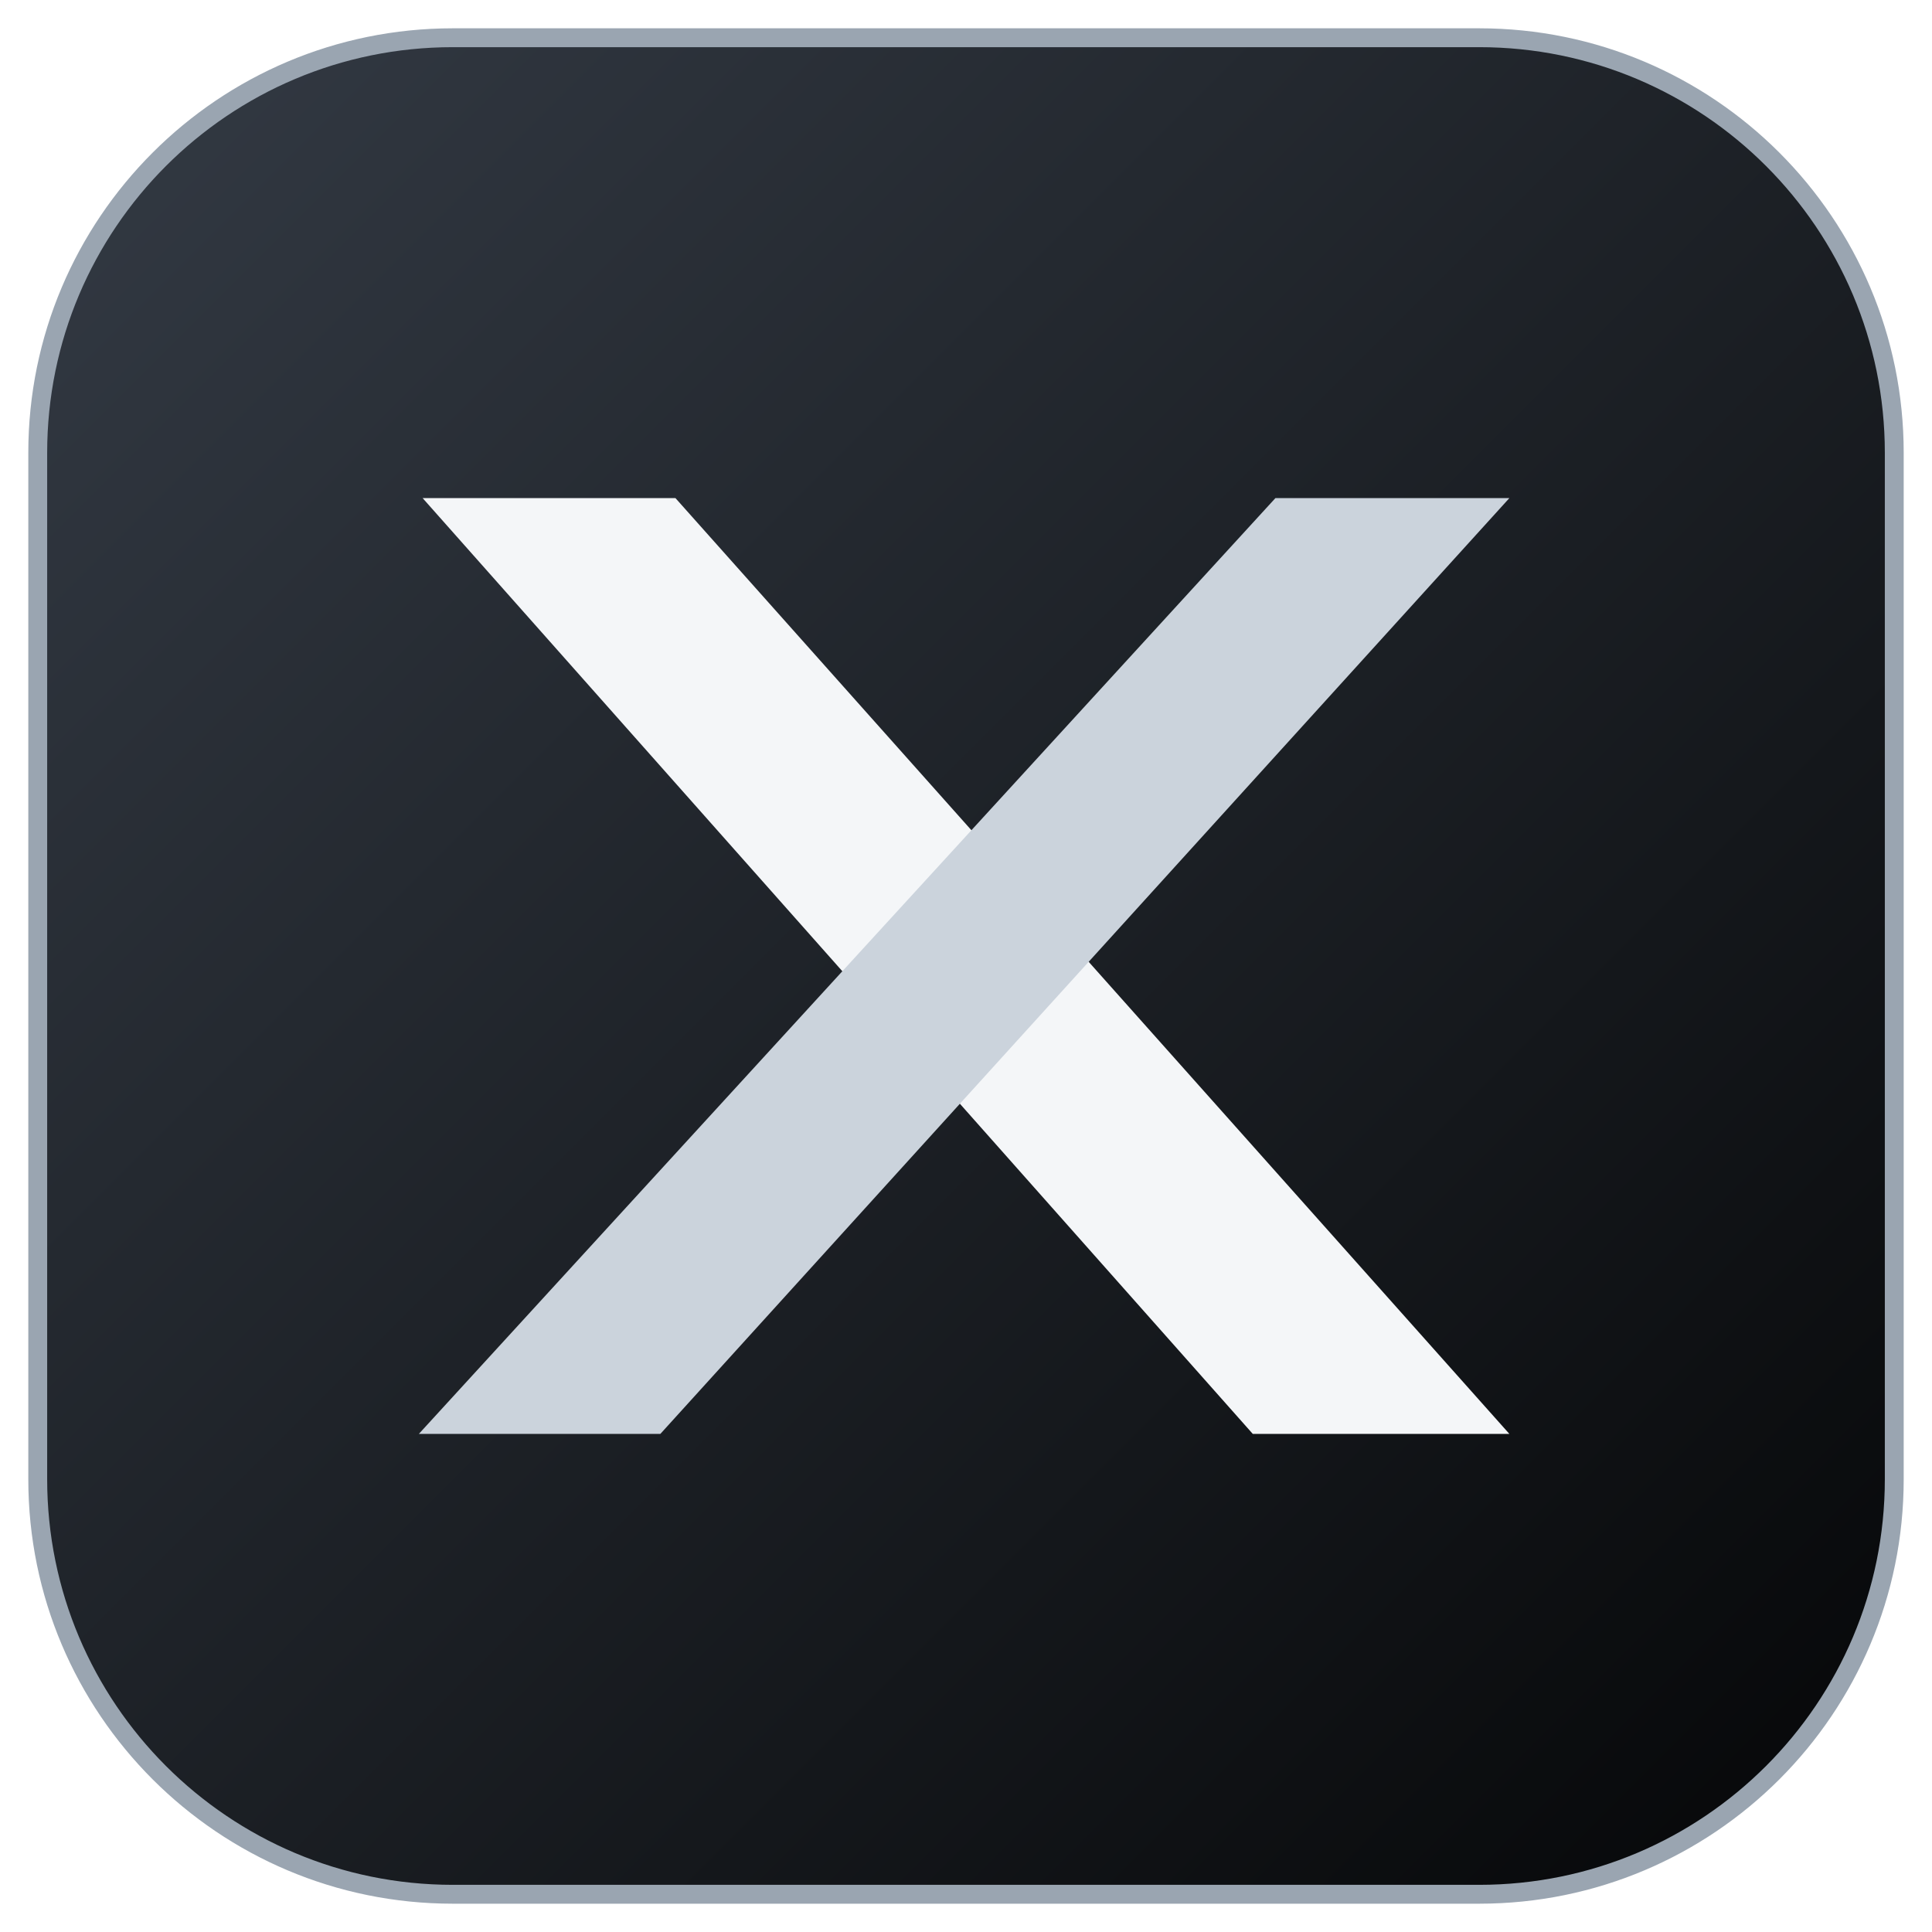
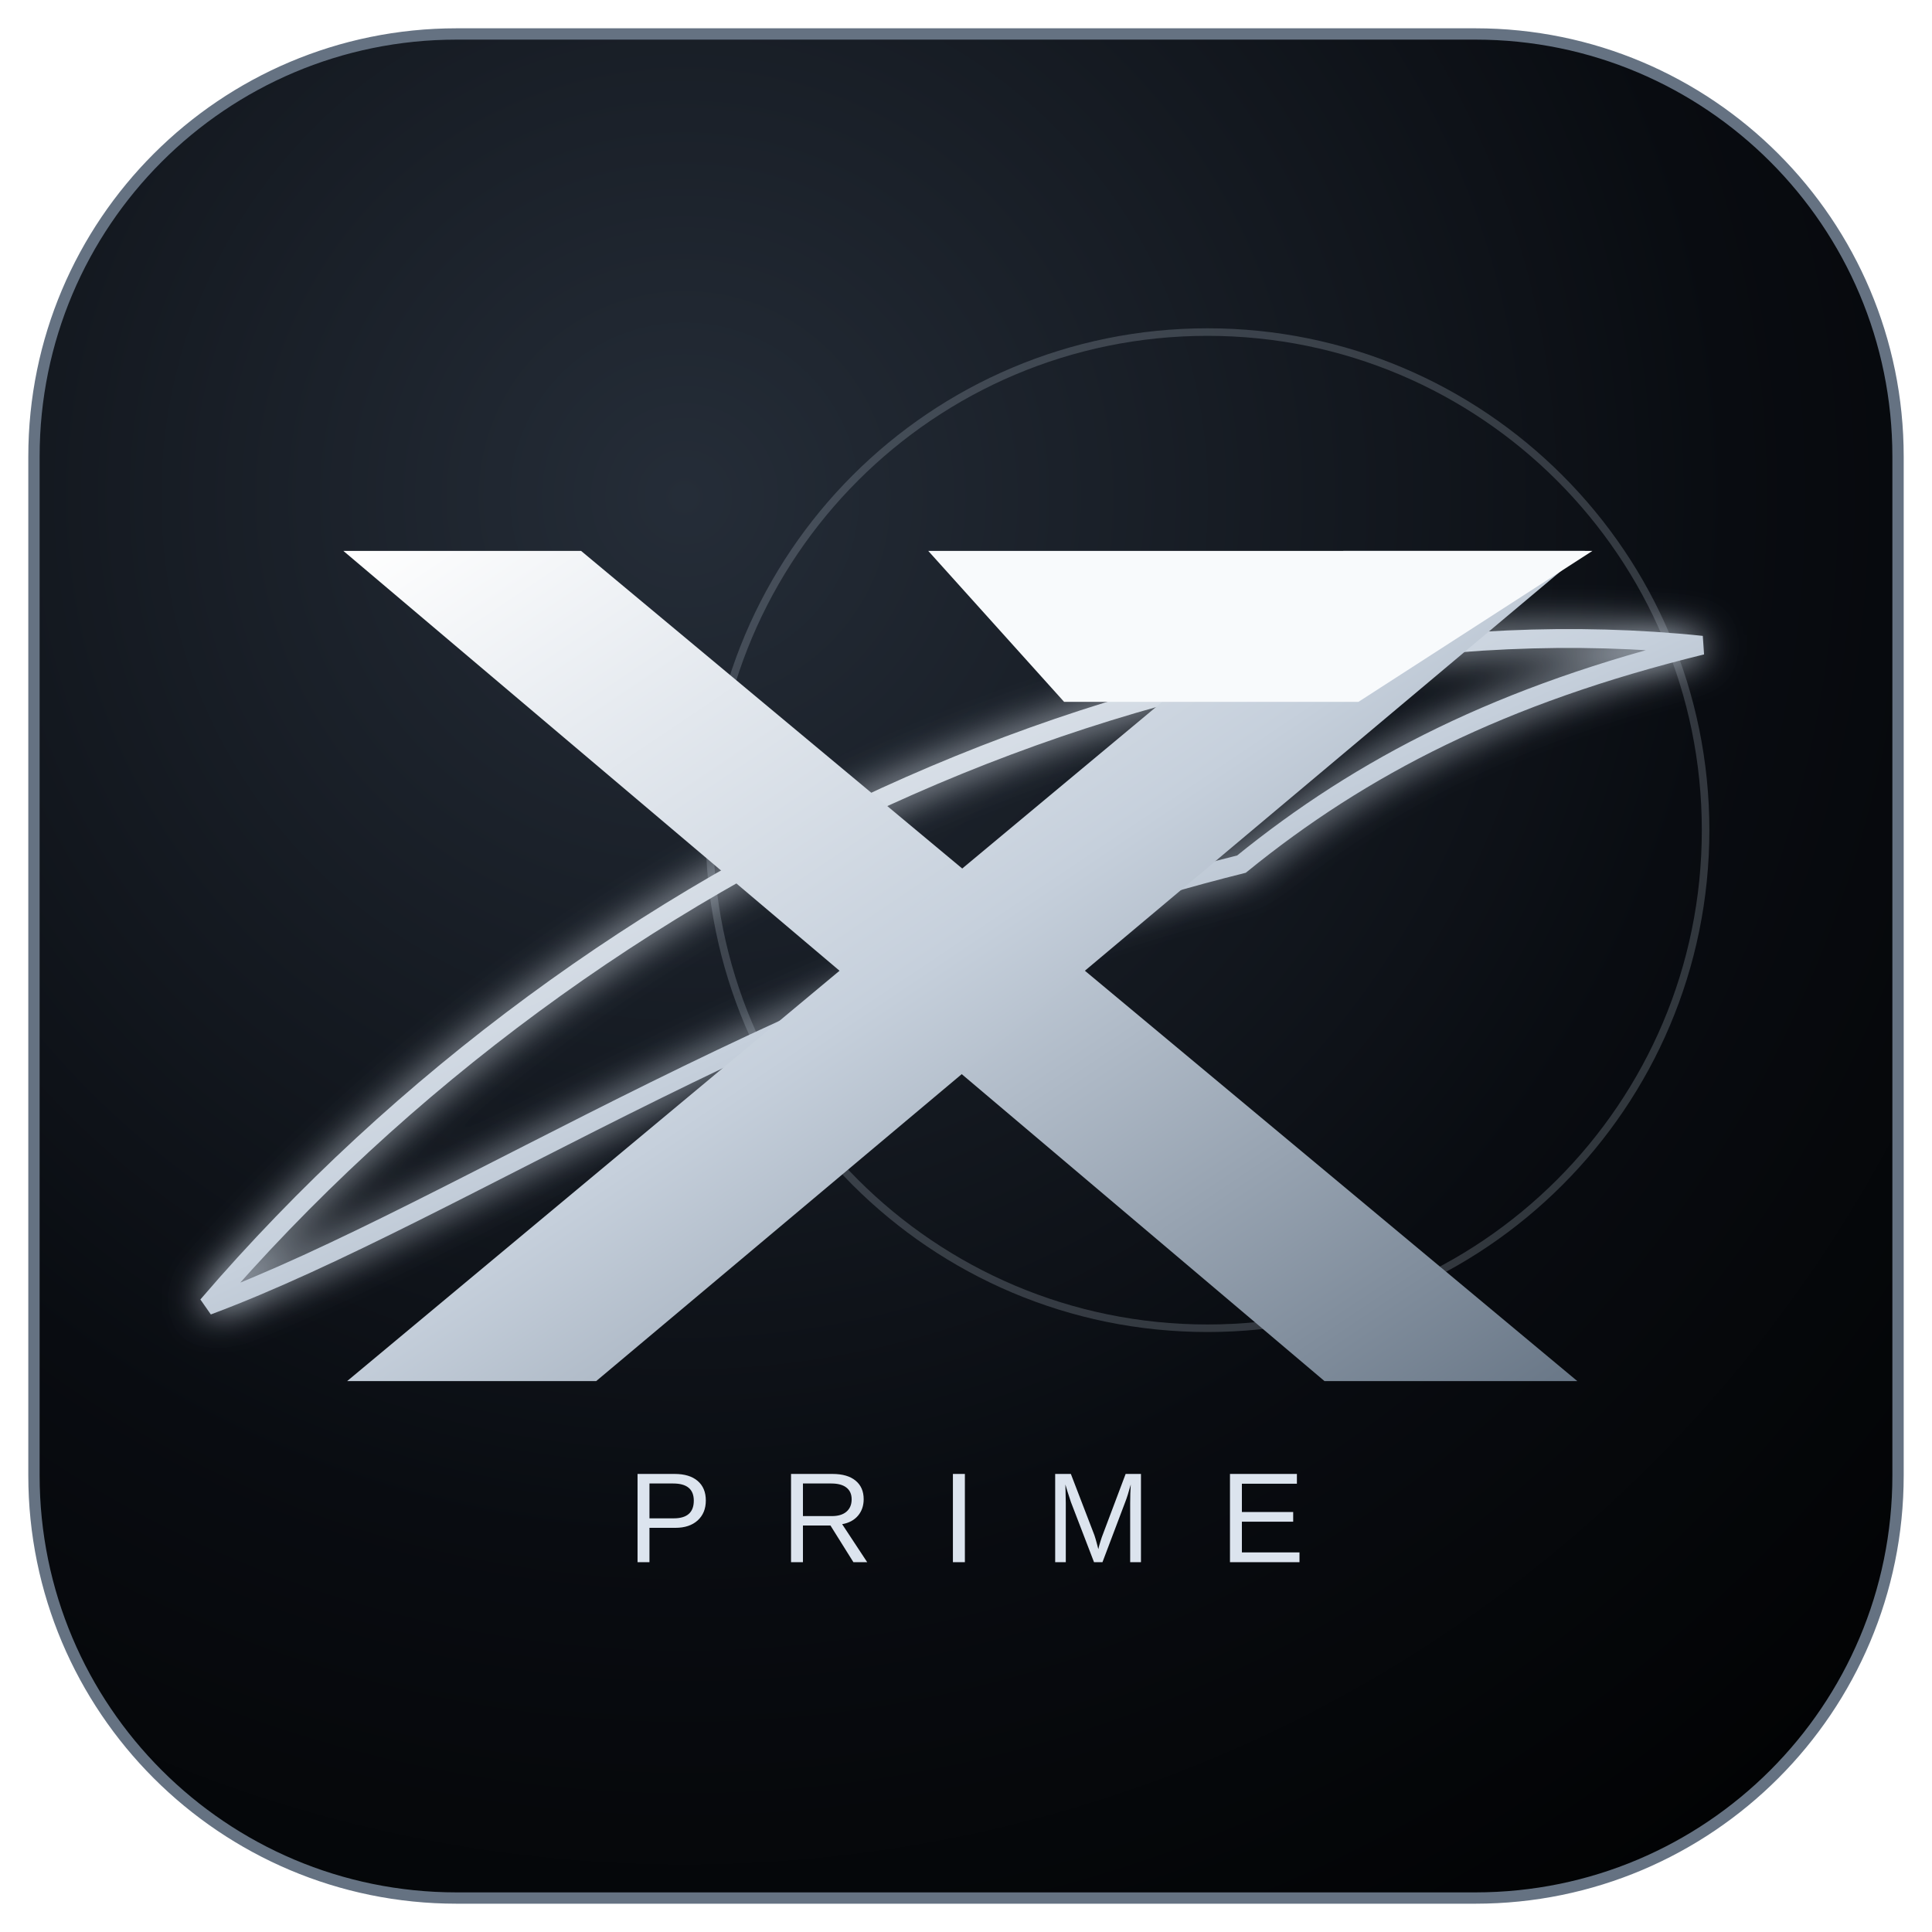
<svg xmlns="http://www.w3.org/2000/svg" viewBox="0 0 512 512">
  <defs>
-     <linearGradient id="g" x2="1" y2="1">
-       <stop stop-color="#343b45" />
-       <stop offset="1" stop-color="#050607" />
+     <radialGradient id="bg" cx="35%" cy="25%" r="90%">
+       <stop stop-color="#252d38" />
+       <stop offset=".62" stop-color="#090c11" />
+       <stop offset="1" stop-color="#020304" />
+     </radialGradient>
+     <linearGradient id="silver" x1="0" y1="0" x2="1" y2="1">
+       <stop stop-color="#fff" />
+       <stop offset=".48" stop-color="#c6d0dc" />
+       <stop offset="1" stop-color="#697787" />
    </linearGradient>
+     <filter id="glow">
+       <feGaussianBlur stdDeviation="5" result="b" />
+       <feMerge>
+         <feMergeNode in="b" />
+         <feMergeNode in="SourceGraphic" />
+       </feMerge>
+     </filter>
  </defs>
-   <rect x="10" y="10" width="492" height="492" rx="110" fill="url(#g)" stroke="#9aa5b1" stroke-width="5" />
-   <path d="M112 132h67l221 248h-68z" fill="#f4f6f8" />
-   <path d="M400 132h-62L111 380h64z" fill="#cbd3dc" />
+   <rect x="9" y="9" width="494" height="494" rx="112" fill="url(#bg)" stroke="#657282" stroke-width="3" />
+   <circle cx="320" cy="220" r="132" fill="none" stroke="#c6d1df" stroke-opacity=".22" stroke-width="2" />
+   <path d="M55 346C158 226 316 157 451 171c-53 13-90 32-122 58C213 258 122 321 55 346Z" fill="none" stroke="url(#silver)" stroke-width="5" filter="url(#glow)" />
+   <path d="M91 146h63l264 220h-67z" fill="url(#silver)" />
+   <path d="M420 146h-64L92 366h66z" fill="url(#silver)" />
+   <path d="M246 146h176l-62 40H282z" fill="#f8fafc" />
+   <text x="256" y="414" text-anchor="middle" font-family="Arial,sans-serif" font-size="34" letter-spacing="18" fill="#dce4ee">PRIME</text>
</svg>
